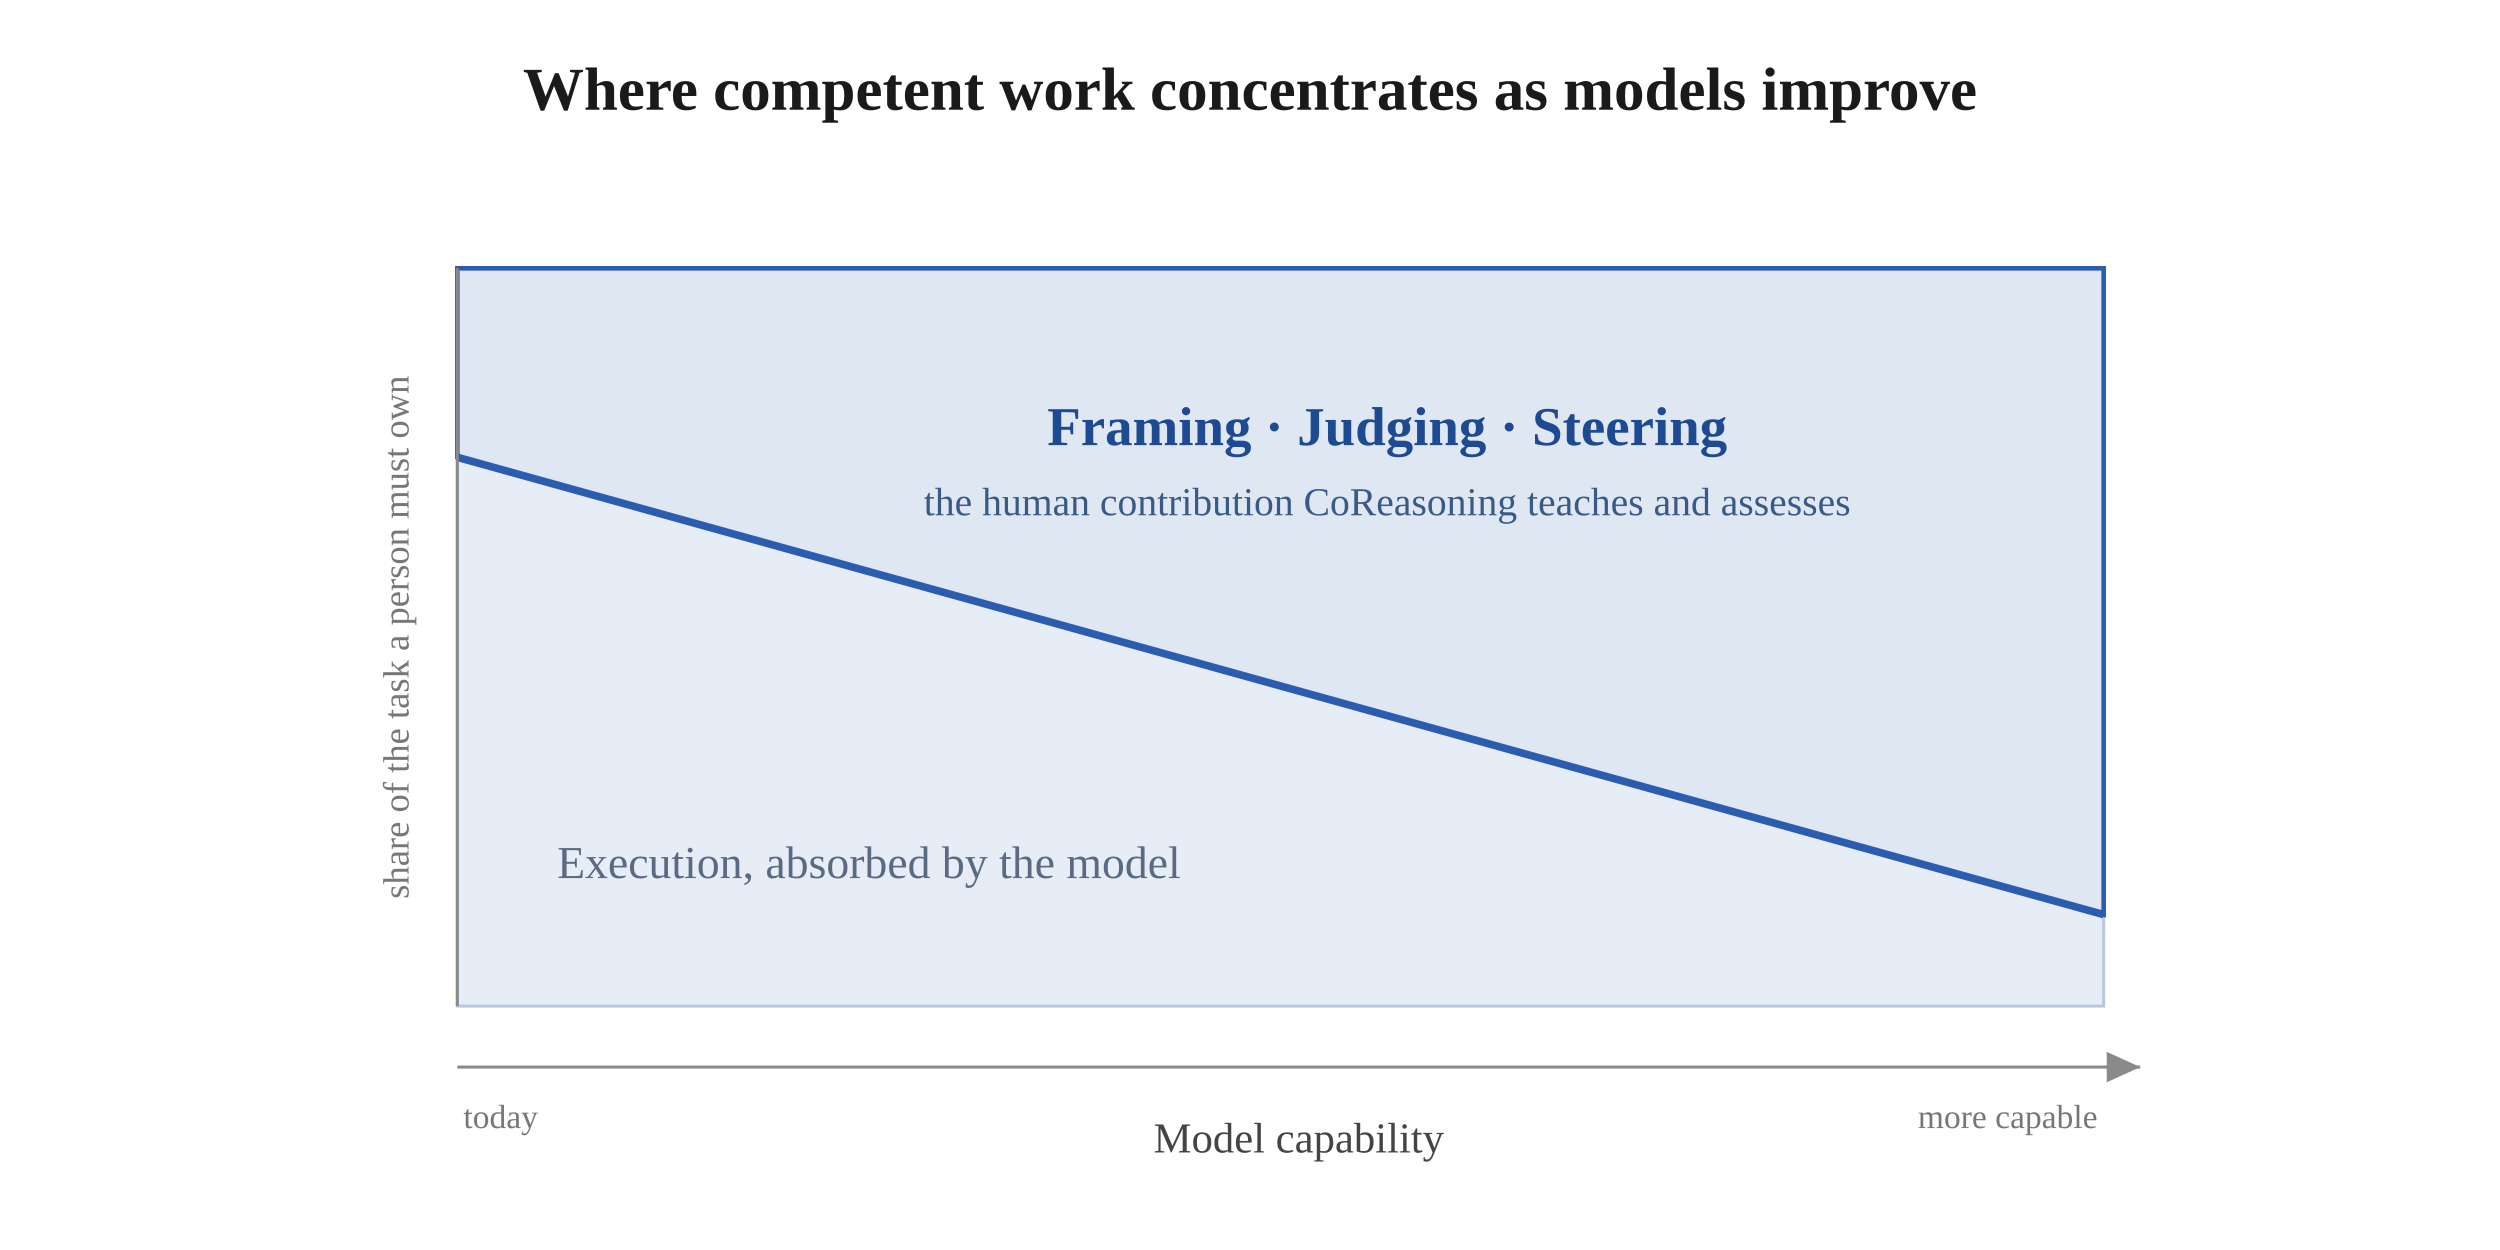
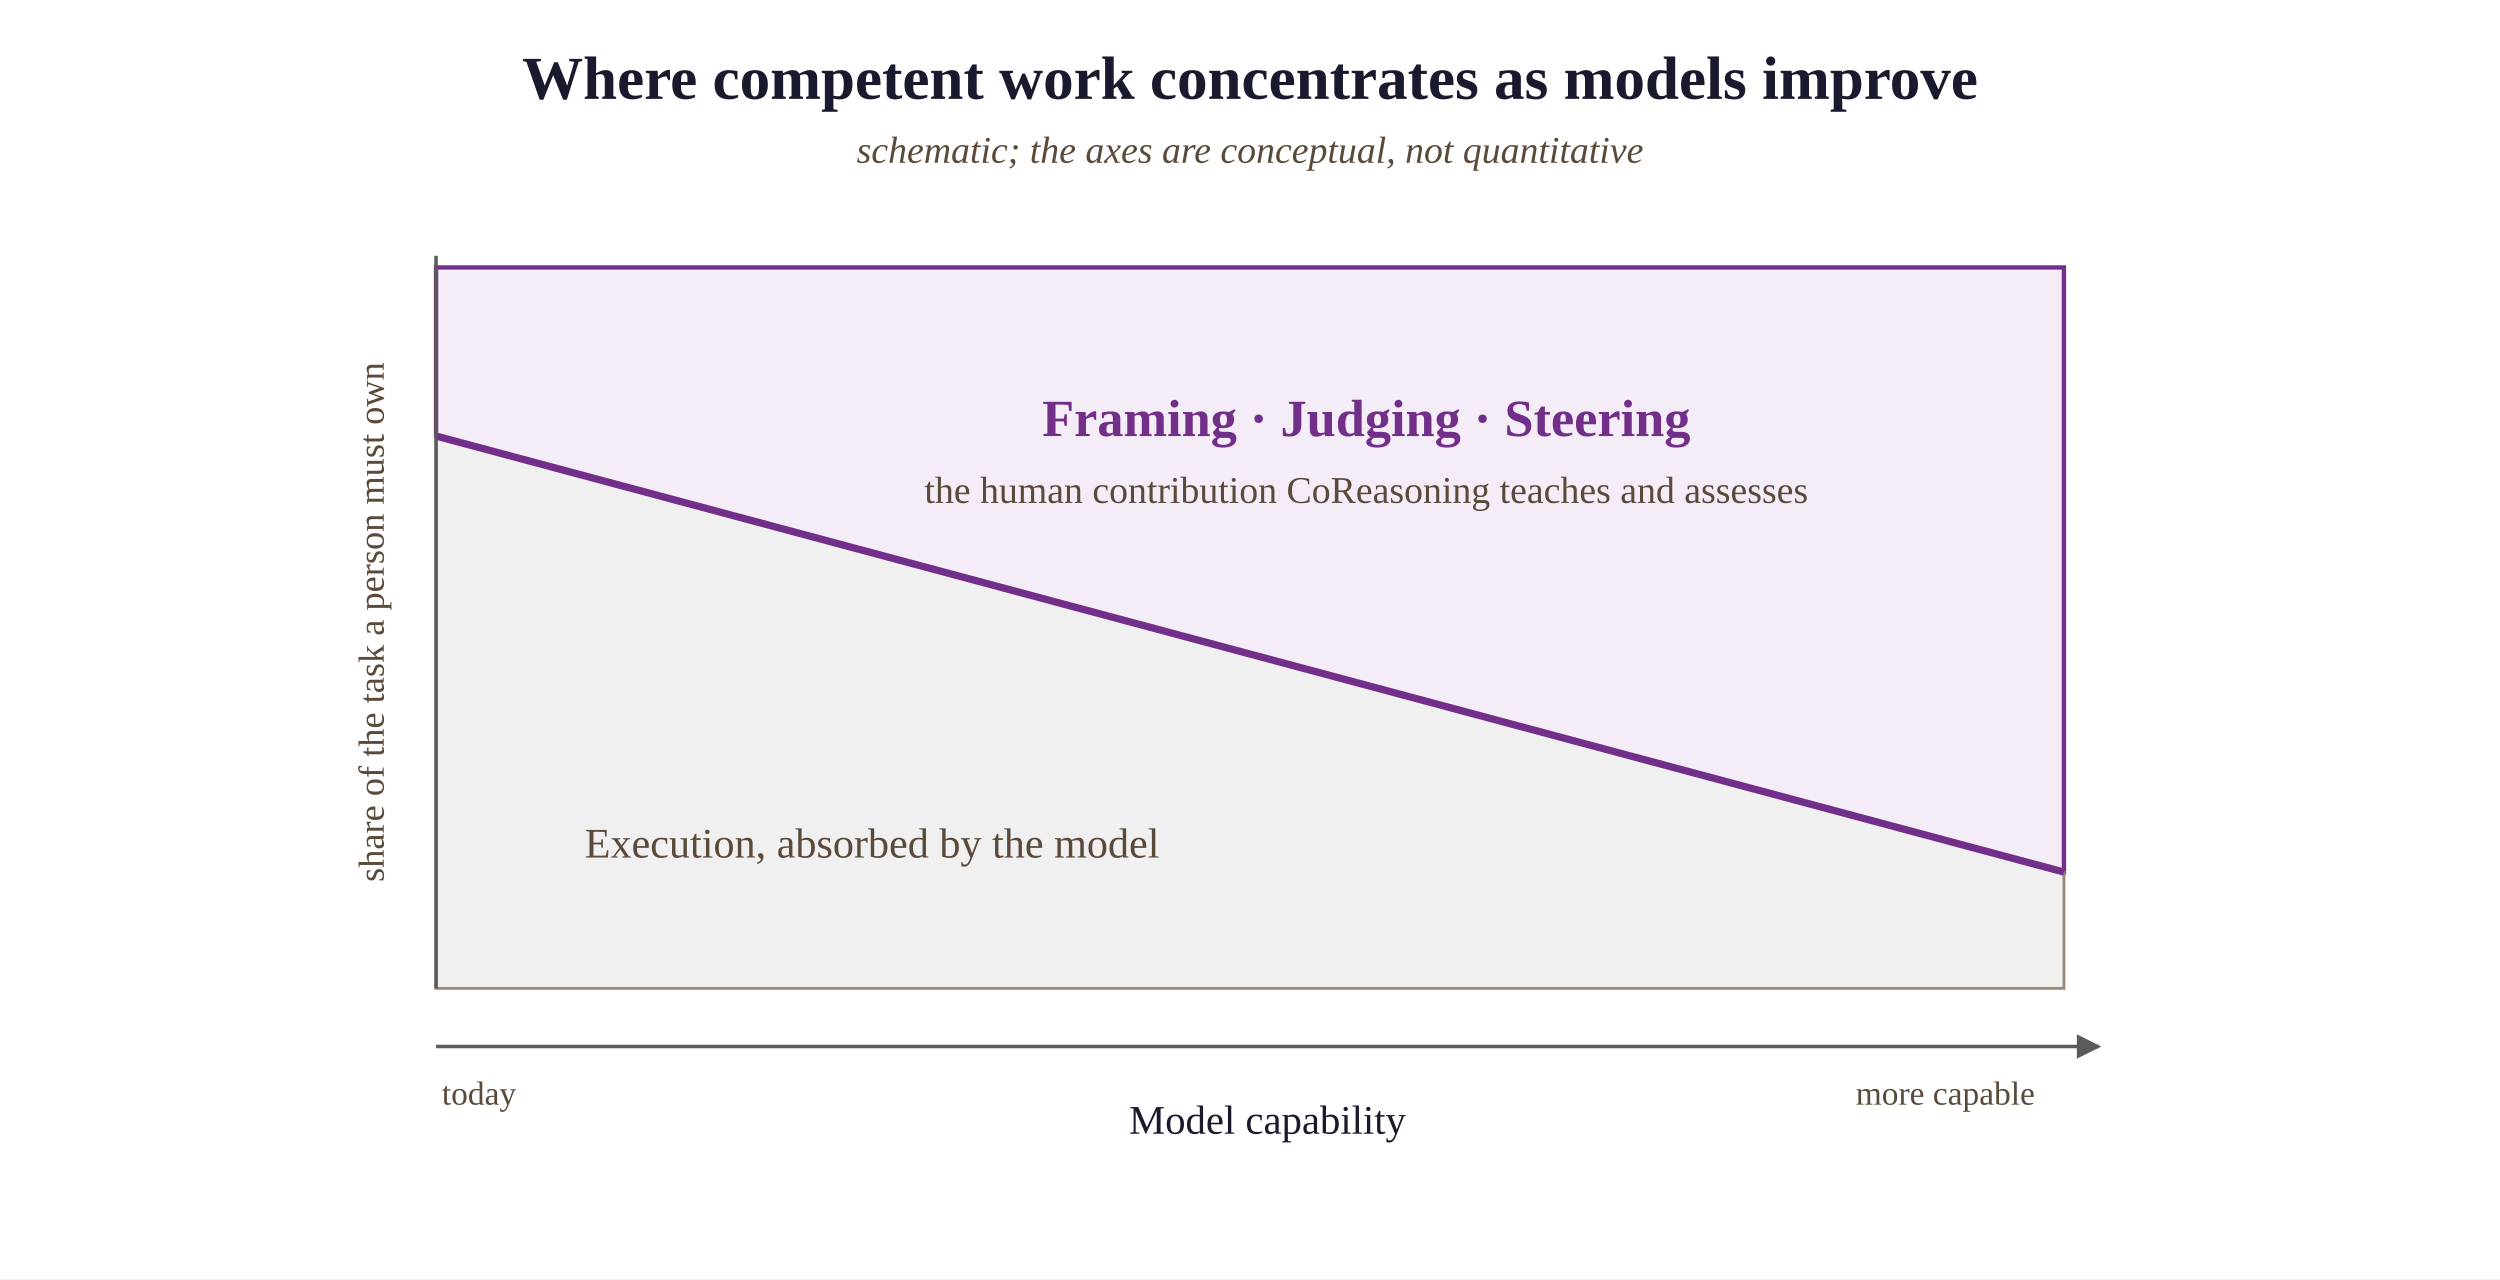
- <svg xmlns="http://www.w3.org/2000/svg" viewBox="0 0 820 410" font-family="Georgia, 'Times New Roman', serif">
-   <rect width="820" height="410" fill="#ffffff" />
-   <text x="410" y="36" text-anchor="middle" font-size="20" font-weight="bold" fill="#1a1a1a">Where competent work concentrates as models improve</text>
-   <polygon points="150,150 690,300 690,330 150,330" fill="#e7edf6" stroke="#b9c8e0" stroke-width="1" />
-   <polygon points="150,88 690,88 690,300 150,150" fill="#2a5db0" fill-opacity="0.15" stroke="#2a5db0" stroke-width="1.5" />
-   <line x1="150" y1="150" x2="690" y2="300" stroke="#2a5db0" stroke-width="2.5" />
-   <text x="455" y="146" text-anchor="middle" font-size="18" font-weight="bold" fill="#1d4a91">Framing · Judging · Steering</text>
-   <text x="455" y="169" text-anchor="middle" font-size="13" fill="#3a5a86">the human contribution CoReasoning teaches and assesses</text>
-   <text x="285" y="288" text-anchor="middle" font-size="15" fill="#5a6a82">Execution, absorbed by the model</text>
-   <line x1="150" y1="330" x2="150" y2="88" stroke="#8a8a8a" stroke-width="1" />
-   <line x1="150" y1="350" x2="702" y2="350" stroke="#8a8a8a" stroke-width="1" />
-   <polygon points="702,350 691,345 691,355" fill="#8a8a8a" />
-   <text x="426" y="378" text-anchor="middle" font-size="14" fill="#444">Model capability</text>
-   <text x="152" y="370" text-anchor="start" font-size="11" fill="#777">today</text>
-   <text x="688" y="370" text-anchor="end" font-size="11" fill="#777">more capable</text>
-   <text x="134" y="209" text-anchor="middle" font-size="12" fill="#777" transform="rotate(-90 134 209)">share of the task a person must own</text>
+ <svg xmlns="http://www.w3.org/2000/svg" viewBox="0 0 860 440" font-family="Georgia, 'Times New Roman', serif">
+   <defs>
+     <marker id="ax" viewBox="0 0 10 10" refX="9" refY="5" markerWidth="7" markerHeight="7" orient="auto">
+       <path d="M 0 0 L 10 5 L 0 10 z" fill="#5a5a5a" />
+     </marker>
+   </defs>
+   <rect width="860" height="440" fill="#ffffff" />
+   <text x="430" y="34" text-anchor="middle" font-size="21" font-weight="700" fill="#1a1a2e">Where competent work concentrates as models improve</text>
+   <text x="430" y="56" text-anchor="middle" font-size="13" font-style="italic" fill="#5a4a3a">schematic; the axes are conceptual, not quantitative</text>
+   <polygon points="150,92 710,92 710,300 150,150" fill="#f4ecf7" stroke="#722f8a" stroke-width="1.5" />
+   <polygon points="150,150 710,300 710,340 150,340" fill="#f0f0f0" stroke="#9a8a7a" stroke-width="1" />
+   <line x1="150" y1="150" x2="710" y2="300" stroke="#722f8a" stroke-width="2.5" />
+   <text x="470" y="150" text-anchor="middle" font-size="18" font-weight="700" fill="#722f8a">Framing · Judging · Steering</text>
+   <text x="470" y="173" text-anchor="middle" font-size="13" fill="#5a4a3a">the human contribution CoReasoning teaches and assesses</text>
+   <text x="300" y="295" text-anchor="middle" font-size="14.5" fill="#5a4a3a">Execution, absorbed by the model</text>
+   <line x1="150" y1="340" x2="150" y2="88" stroke="#5a5a5a" stroke-width="1.2" />
+   <line x1="150" y1="360" x2="722" y2="360" stroke="#5a5a5a" stroke-width="1.2" marker-end="url(#ax)" />
+   <text x="436" y="390" text-anchor="middle" font-size="14" fill="#1a1a2e">Model capability</text>
+   <text x="152" y="380" text-anchor="start" font-size="11.5" fill="#5a4a3a">today</text>
+   <text x="700" y="380" text-anchor="end" font-size="11.5" fill="#5a4a3a">more capable</text>
+   <text x="132" y="214" text-anchor="middle" font-size="12.5" fill="#5a4a3a" transform="rotate(-90 132 214)">share of the task a person must own</text>
</svg>
